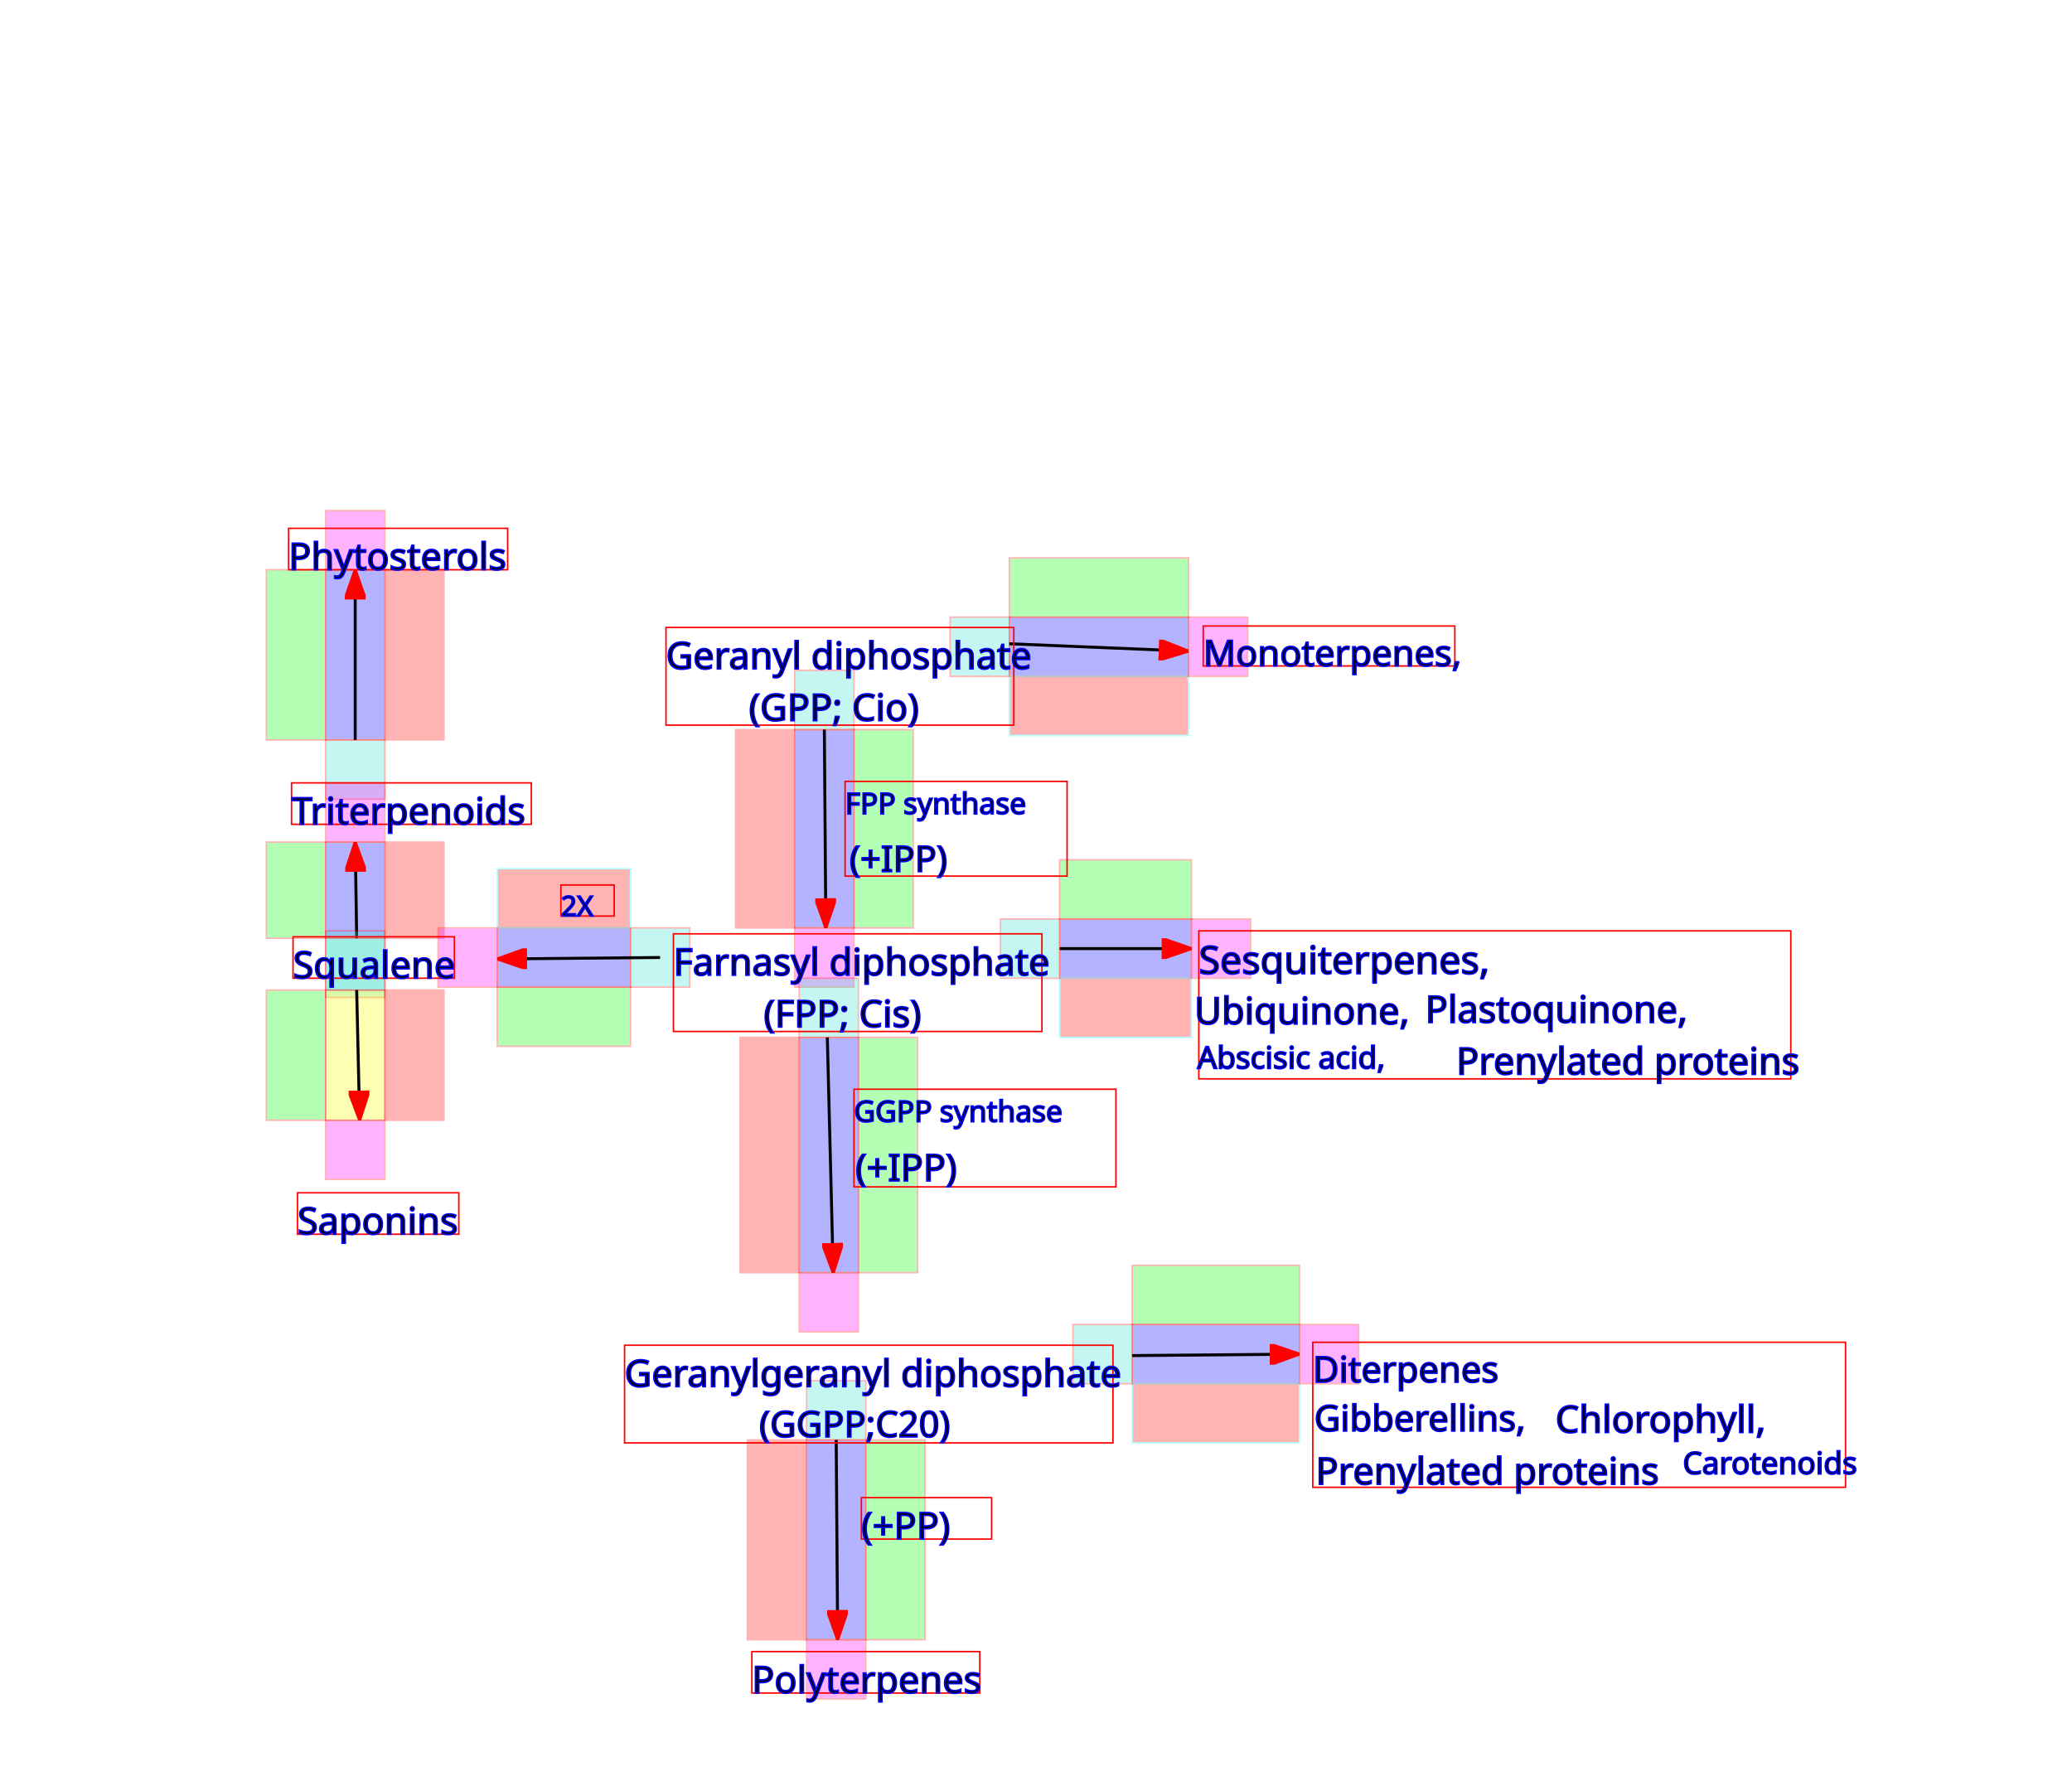
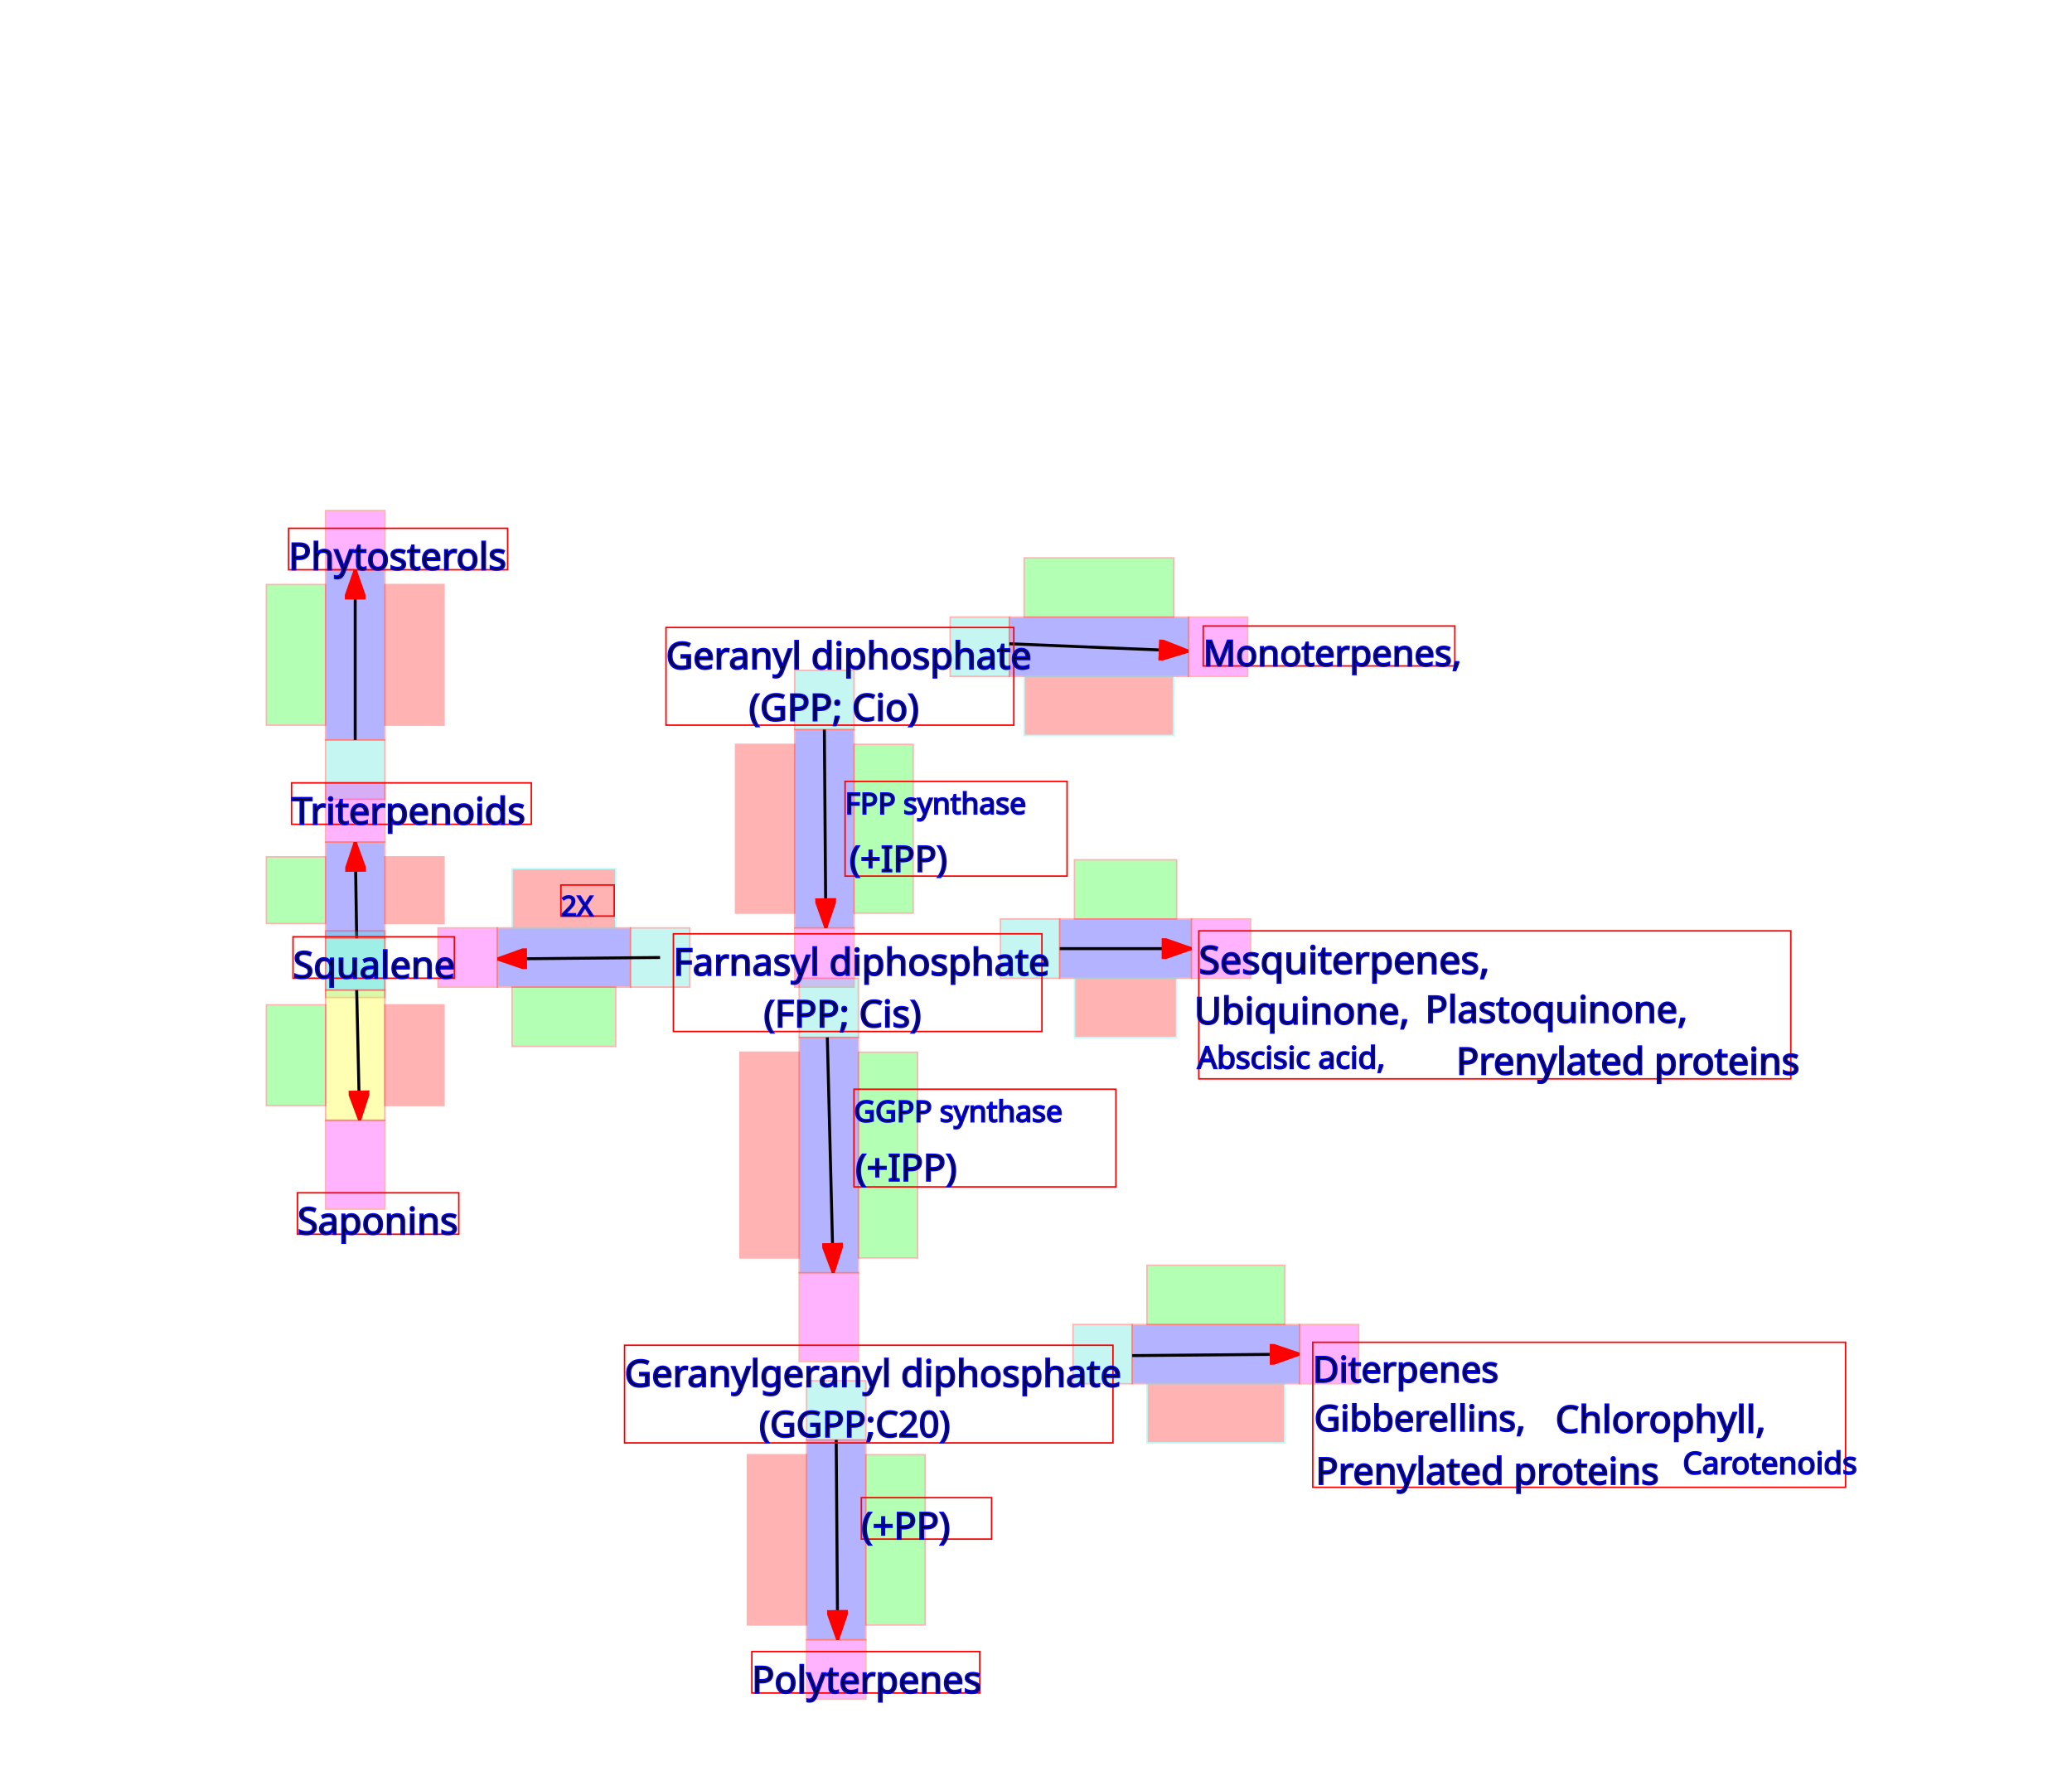
<svg xmlns="http://www.w3.org/2000/svg" width="1400.0" height="1200.0">
  <defs>
    <marker id="arrowhead" markerWidth="10.0" markerHeight="7.0" refX="10.0" refY="3.5" orient="auto">
      <polygon points="0 0, 10 3.5, 0 7" fill="red" stroke="red" stroke-width="1" />
    </marker>
  </defs>
  <g id="a" role="arrows">
    <g id="a0" role="arrow" orient="up">
      <rect role="bbox" position="core" x="220" width="40" y="385" height="115" stroke-width="1.0" stroke="red" fill="blue" opacity="0.3" />
      <rect role="bbox" position="front" x="220" width="40" y="345" height="40" stroke-width="1.0" stroke="red" fill="fuchsia" opacity="0.3" />
      <rect role="bbox" position="back" x="220" width="40" y="500" height="40" stroke-width="1.0" stroke="red" fill="turquoise" opacity="0.3" />
-       <rect role="bbox" position="left" x="180" width="40" y="385" height="115" stroke-width="1.0" stroke="red" fill="lime" opacity="0.3" />
-       <rect role="bbox" position="right" x="260" width="40" y="385" height="115" stroke-width="1.0" stroke="red" fill="red" opacity="0.3" />
+       <rect role="bbox" position="left" x="180" width="40" y="395" height="95" stroke-width="1.0" stroke="red" fill="lime" opacity="0.3" />
+       <rect role="bbox" position="right" x="260" width="40" y="395" height="95" stroke-width="1.0" stroke="red" fill="red" opacity="0.3" />
      <line orient="up" x1="240" y1="500" x2="240" y2="385" fill="none" stroke="black" stroke-width="2.0" marker-end="url(#arrowhead)" />
    </g>
    <g id="a1" role="arrow" orient="right">
      <rect role="bbox" position="core" x="682" width="121" y="417" height="40" stroke-width="1.0" stroke="red" fill="blue" opacity="0.3" />
      <rect role="bbox" position="front" x="803" width="40" y="417" height="40" stroke-width="1.0" stroke="red" fill="fuchsia" opacity="0.3" />
      <rect role="bbox" position="back" x="642" width="40" y="417" height="40" stroke-width="1.0" stroke="red" fill="turquoise" opacity="0.3" />
-       <rect role="bbox" position="left" x="682" width="121" y="377" height="40" stroke-width="1.0" stroke="red" fill="lime" opacity="0.3" />
-       <rect role="bbox" position="right" x="682" width="121" y="457" height="40" stroke-width="1.0" stroke="cyan" fill="red" opacity="0.3" />
+       <rect role="bbox" position="left" x="692" width="101" y="377" height="40" stroke-width="1.0" stroke="red" fill="lime" opacity="0.3" />
+       <rect role="bbox" position="right" x="692" width="101" y="457" height="40" stroke-width="1.0" stroke="cyan" fill="red" opacity="0.3" />
      <line orient="right" x1="682" y1="435" x2="803" y2="440" fill="none" stroke="black" stroke-width="2.0" marker-end="url(#arrowhead)" />
    </g>
    <g id="a2" role="arrow" orient="down">
      <rect role="bbox" position="core" x="537" width="40" y="493" height="134" stroke-width="1.0" stroke="red" fill="blue" opacity="0.3" />
      <rect role="bbox" position="front" x="537" width="40" y="627" height="40" stroke-width="1.0" stroke="red" fill="fuchsia" opacity="0.3" />
      <rect role="bbox" position="back" x="537" width="40" y="453" height="40" stroke-width="1.0" stroke="red" fill="turquoise" opacity="0.3" />
-       <rect role="bbox" position="left" x="577" width="40" y="493" height="134" stroke-width="1.0" stroke="red" fill="lime" opacity="0.3" />
-       <rect role="bbox" position="right" x="497" width="40" y="493" height="134" stroke-width="1.0" stroke="red" fill="red" opacity="0.3" />
+       <rect role="bbox" position="left" x="577" width="40" y="503" height="114" stroke-width="1.0" stroke="red" fill="lime" opacity="0.3" />
+       <rect role="bbox" position="right" x="497" width="40" y="503" height="114" stroke-width="1.0" stroke="red" fill="red" opacity="0.3" />
      <line orient="down" x1="557" y1="493" x2="558" y2="627" fill="none" stroke="black" stroke-width="2.0" marker-end="url(#arrowhead)" />
    </g>
    <g id="a3" role="arrow" orient="up">
      <rect role="bbox" position="core" x="220" width="40" y="569" height="65" stroke-width="1.0" stroke="red" fill="blue" opacity="0.3" />
      <rect role="bbox" position="front" x="220" width="40" y="529" height="40" stroke-width="1.0" stroke="red" fill="fuchsia" opacity="0.3" />
      <rect role="bbox" position="back" x="220" width="40" y="634" height="40" stroke-width="1.0" stroke="red" fill="turquoise" opacity="0.3" />
-       <rect role="bbox" position="left" x="180" width="40" y="569" height="65" stroke-width="1.0" stroke="red" fill="lime" opacity="0.3" />
-       <rect role="bbox" position="right" x="260" width="40" y="569" height="65" stroke-width="1.0" stroke="red" fill="red" opacity="0.3" />
+       <rect role="bbox" position="left" x="180" width="40" y="579" height="45" stroke-width="1.0" stroke="red" fill="lime" opacity="0.3" />
+       <rect role="bbox" position="right" x="260" width="40" y="579" height="45" stroke-width="1.0" stroke="red" fill="red" opacity="0.3" />
      <line orient="up" x1="241" y1="634" x2="240" y2="569" fill="none" stroke="black" stroke-width="2.0" marker-end="url(#arrowhead)" />
    </g>
    <g id="a4" role="arrow" orient="right">
      <rect role="bbox" position="core" x="716" width="89" y="621" height="40" stroke-width="1.0" stroke="red" fill="blue" opacity="0.3" />
      <rect role="bbox" position="front" x="805" width="40" y="621" height="40" stroke-width="1.0" stroke="red" fill="fuchsia" opacity="0.3" />
      <rect role="bbox" position="back" x="676" width="40" y="621" height="40" stroke-width="1.0" stroke="red" fill="turquoise" opacity="0.3" />
-       <rect role="bbox" position="left" x="716" width="89" y="581" height="40" stroke-width="1.0" stroke="red" fill="lime" opacity="0.3" />
-       <rect role="bbox" position="right" x="716" width="89" y="661" height="40" stroke-width="1.0" stroke="cyan" fill="red" opacity="0.3" />
+       <rect role="bbox" position="left" x="726" width="69" y="581" height="40" stroke-width="1.0" stroke="red" fill="lime" opacity="0.3" />
+       <rect role="bbox" position="right" x="726" width="69" y="661" height="40" stroke-width="1.0" stroke="cyan" fill="red" opacity="0.3" />
      <line orient="right" x1="716" y1="641" x2="805" y2="641" fill="none" stroke="black" stroke-width="2.0" marker-end="url(#arrowhead)" />
    </g>
    <g id="a5" role="arrow" orient="left">
      <rect role="bbox" position="core" x="336" width="90" y="627" height="40" stroke-width="1.0" stroke="red" fill="blue" opacity="0.3" />
      <rect role="bbox" position="front" x="296" width="40" y="627" height="40" stroke-width="1.0" stroke="red" fill="fuchsia" opacity="0.3" />
      <rect role="bbox" position="back" x="426" width="40" y="627" height="40" stroke-width="1.0" stroke="red" fill="turquoise" opacity="0.3" />
-       <rect role="bbox" position="left" x="336" width="90" y="667" height="40" stroke-width="1.0" stroke="red" fill="lime" opacity="0.3" />
-       <rect role="bbox" position="right" x="336" width="90" y="587" height="40" stroke-width="1.0" stroke="cyan" fill="red" opacity="0.3" />
+       <rect role="bbox" position="left" x="346" width="70" y="667" height="40" stroke-width="1.0" stroke="red" fill="lime" opacity="0.3" />
+       <rect role="bbox" position="right" x="346" width="70" y="587" height="40" stroke-width="1.0" stroke="cyan" fill="red" opacity="0.3" />
      <line orient="left" x1="446" y1="647" x2="336" y2="648" fill="none" stroke="black" stroke-width="2.0" marker-end="url(#arrowhead)" />
    </g>
    <g id="a6" role="arrow" orient="down">
      <rect role="bbox" position="core" x="220" width="40" y="669" height="88" stroke-width="1.0" stroke="red" fill="yellow" opacity="0.3" />
-       <rect role="bbox" position="front" x="220" width="40" y="757" height="40" stroke-width="1.0" stroke="red" fill="fuchsia" opacity="0.3" />
+       <rect role="bbox" position="front" x="220" width="40" y="757" height="60" stroke-width="1.0" stroke="red" fill="fuchsia" opacity="0.3" />
      <rect role="bbox" position="back" x="220" width="40" y="629" height="40" stroke-width="1.0" stroke="red" fill="turquoise" opacity="0.3" />
-       <rect role="bbox" position="left" x="180" width="40" y="669" height="88" stroke-width="1.0" stroke="red" fill="lime" opacity="0.3" />
-       <rect role="bbox" position="right" x="260" width="40" y="669" height="88" stroke-width="1.0" stroke="red" fill="red" opacity="0.3" />
+       <rect role="bbox" position="left" x="180" width="40" y="679" height="68" stroke-width="1.0" stroke="red" fill="lime" opacity="0.3" />
+       <rect role="bbox" position="right" x="260" width="40" y="679" height="68" stroke-width="1.0" stroke="red" fill="red" opacity="0.3" />
      <line orient="down" x1="241" y1="669" x2="243" y2="757" fill="none" stroke="black" stroke-width="2.0" marker-end="url(#arrowhead)" />
    </g>
    <g id="a7" role="arrow" orient="down">
      <rect role="bbox" position="core" x="540" width="40" y="701" height="159" stroke-width="1.0" stroke="red" fill="blue" opacity="0.3" />
-       <rect role="bbox" position="front" x="540" width="40" y="860" height="40" stroke-width="1.0" stroke="red" fill="fuchsia" opacity="0.3" />
+       <rect role="bbox" position="front" x="540" width="40" y="860" height="60" stroke-width="1.0" stroke="red" fill="fuchsia" opacity="0.3" />
      <rect role="bbox" position="back" x="540" width="40" y="661" height="40" stroke-width="1.0" stroke="red" fill="turquoise" opacity="0.3" />
-       <rect role="bbox" position="left" x="580" width="40" y="701" height="159" stroke-width="1.0" stroke="red" fill="lime" opacity="0.3" />
-       <rect role="bbox" position="right" x="500" width="40" y="701" height="159" stroke-width="1.0" stroke="red" fill="red" opacity="0.3" />
+       <rect role="bbox" position="left" x="580" width="40" y="711" height="139" stroke-width="1.0" stroke="red" fill="lime" opacity="0.3" />
+       <rect role="bbox" position="right" x="500" width="40" y="711" height="139" stroke-width="1.0" stroke="red" fill="red" opacity="0.3" />
      <line orient="down" x1="559" y1="701" x2="563" y2="860" fill="none" stroke="black" stroke-width="2.0" marker-end="url(#arrowhead)" />
    </g>
    <g id="a8" role="arrow" orient="right">
      <rect role="bbox" position="core" x="765" width="113" y="895" height="40" stroke-width="1.0" stroke="red" fill="blue" opacity="0.3" />
      <rect role="bbox" position="front" x="878" width="40" y="895" height="40" stroke-width="1.0" stroke="red" fill="fuchsia" opacity="0.3" />
      <rect role="bbox" position="back" x="725" width="40" y="895" height="40" stroke-width="1.0" stroke="red" fill="turquoise" opacity="0.3" />
-       <rect role="bbox" position="left" x="765" width="113" y="855" height="40" stroke-width="1.0" stroke="red" fill="lime" opacity="0.3" />
-       <rect role="bbox" position="right" x="765" width="113" y="935" height="40" stroke-width="1.0" stroke="cyan" fill="red" opacity="0.3" />
+       <rect role="bbox" position="left" x="775" width="93" y="855" height="40" stroke-width="1.0" stroke="red" fill="lime" opacity="0.3" />
+       <rect role="bbox" position="right" x="775" width="93" y="935" height="40" stroke-width="1.0" stroke="cyan" fill="red" opacity="0.3" />
      <line orient="right" x1="765" y1="916" x2="878" y2="915" fill="none" stroke="black" stroke-width="2.0" marker-end="url(#arrowhead)" />
    </g>
    <g id="a9" role="arrow" orient="down">
      <rect role="bbox" position="core" x="545" width="40" y="973" height="135" stroke-width="1.0" stroke="red" fill="blue" opacity="0.3" />
      <rect role="bbox" position="front" x="545" width="40" y="1108" height="40" stroke-width="1.0" stroke="red" fill="fuchsia" opacity="0.3" />
      <rect role="bbox" position="back" x="545" width="40" y="933" height="40" stroke-width="1.0" stroke="red" fill="turquoise" opacity="0.3" />
-       <rect role="bbox" position="left" x="585" width="40" y="973" height="135" stroke-width="1.0" stroke="red" fill="lime" opacity="0.3" />
-       <rect role="bbox" position="right" x="505" width="40" y="973" height="135" stroke-width="1.0" stroke="red" fill="red" opacity="0.3" />
+       <rect role="bbox" position="left" x="585" width="40" y="983" height="115" stroke-width="1.0" stroke="red" fill="lime" opacity="0.3" />
+       <rect role="bbox" position="right" x="505" width="40" y="983" height="115" stroke-width="1.0" stroke="red" fill="red" opacity="0.3" />
      <line orient="down" x1="565" y1="973" x2="566" y2="1108" fill="none" stroke="black" stroke-width="2.0" marker-end="url(#arrowhead)" />
    </g>
  </g>
  <g id="t" foo="bar" role="texts">
    <g id="t0" role="text">
.           <rect role="bbox" x="195" width="148" y="357" height="28" stroke-width="1.0" stroke="red" fill="none" />
      <text x="195" y="385" font-size="25.2" stroke="blue" font-family="sans-serif">Phytosterols</text>
    </g>
    <g id="t1" role="text">
.           <rect role="bbox" x="197" width="162" y="529" height="28" stroke-width="1.0" stroke="red" fill="none" />
      <text x="197" y="557" font-size="25.2" stroke="blue" font-family="sans-serif">Triterpenoids</text>
    </g>
    <g id="t2" role="text">
.           <rect role="bbox" x="198" width="109" y="633" height="28" stroke-width="1.0" stroke="red" fill="none" />
      <text x="198" y="661" font-size="25.2" stroke="blue" font-family="sans-serif">Squalene</text>
    </g>
    <g id="t3" role="text">
.           <rect role="bbox" x="455" width="249" y="631" height="66" stroke-width="1.0" stroke="red" fill="none" />
      <text x="455" y="659" font-size="25.2" stroke="blue" font-family="sans-serif">Farnasyl diphosphate</text>
      <text x="516" y="694" font-size="25.2" stroke="blue" font-family="sans-serif">(FPP; Cis)</text>
    </g>
    <g id="t4" role="text">
.           <rect role="bbox" x="810" width="400" y="629" height="100" stroke-width="1.0" stroke="red" fill="none" />
      <text x="810" y="658" font-size="26.1" stroke="blue" font-family="sans-serif">Sesquiterpenes,</text>
      <text x="807" y="692" font-size="25.2" stroke="blue" font-family="sans-serif">Ubiquinone,</text>
      <text x="963" y="691" font-size="25.2" stroke="blue" font-family="sans-serif">Plastoquinone,</text>
      <text x="809" y="722" font-size="20.7" stroke="blue" font-family="sans-serif">Abscisic acid,</text>
      <text x="984" y="726" font-size="25.2" stroke="blue" font-family="sans-serif">Prenylated proteins</text>
    </g>
    <g id="t5" role="text">
.           <rect role="bbox" x="201" width="109" y="806" height="28" stroke-width="1.0" stroke="red" fill="none" />
      <text x="201" y="834" font-size="25.2" stroke="blue" font-family="sans-serif">Saponins</text>
    </g>
    <g id="t6" role="text">
.           <rect role="bbox" x="379" width="36" y="598" height="21" stroke-width="1.0" stroke="red" fill="none" />
      <text x="379" y="619" font-size="18.9" stroke="blue" font-family="sans-serif">2X</text>
    </g>
    <g id="t7" role="text">
.           <rect role="bbox" x="450" width="235" y="424" height="66" stroke-width="1.0" stroke="red" fill="none" />
      <text x="450" y="452" font-size="25.2" stroke="blue" font-family="sans-serif">Geranyl diphosphate</text>
      <text x="506" y="487" font-size="25.2" stroke="blue" font-family="sans-serif">(GPP; Cio)</text>
    </g>
    <g id="t8" role="text">
.           <rect role="bbox" x="813" width="170" y="423" height="27" stroke-width="1.0" stroke="red" fill="none" />
      <text x="813" y="450" font-size="24.3" stroke="blue" font-family="sans-serif">Monoterpenes,</text>
    </g>
    <g id="t9" role="text">
.           <rect role="bbox" x="571" width="150" y="528" height="64" stroke-width="1.0" stroke="red" fill="none" />
      <text x="571" y="550" font-size="19.8" stroke="blue" font-family="sans-serif">FPP synthase</text>
      <text x="574" y="589" font-size="24.3" stroke="blue" font-family="sans-serif">(+IPP)</text>
    </g>
    <g id="t10" role="text">
.           <rect role="bbox" x="577" width="177" y="736" height="66" stroke-width="1.0" stroke="red" fill="none" />
      <text x="577" y="758" font-size="19.8" stroke="blue" font-family="sans-serif">GGPP synthase</text>
      <text x="578" y="798" font-size="25.2" stroke="blue" font-family="sans-serif">(+IPP)</text>
    </g>
    <g id="t11" role="text">
.           <rect role="bbox" x="422" width="330" y="909" height="66" stroke-width="1.0" stroke="red" fill="none" />
      <text x="422" y="937" font-size="25.2" stroke="blue" font-family="sans-serif">Geranylgeranyl diphosphate</text>
      <text x="513" y="971" font-size="24.3" stroke="blue" font-family="sans-serif">(GGPP;C20)</text>
    </g>
    <g id="t12" role="text">
.           <rect role="bbox" x="887" width="360" y="907" height="98" stroke-width="1.0" stroke="red" fill="none" />
      <text x="887" y="934" font-size="24.3" stroke="blue" font-family="sans-serif">Diterpenes</text>
      <text x="888" y="967" font-size="24.3" stroke="blue" font-family="sans-serif">Gibberellins,</text>
      <text x="1051" y="968" font-size="25.2" stroke="blue" font-family="sans-serif">Chlorophyll,</text>
      <text x="889" y="1003" font-size="25.2" stroke="blue" font-family="sans-serif">Prenylated proteins</text>
      <text x="1137" y="996" font-size="20.7" stroke="blue" font-family="sans-serif">Carotenoids</text>
    </g>
    <g id="t13" role="text">
.           <rect role="bbox" x="582" width="88" y="1012" height="28" stroke-width="1.0" stroke="red" fill="none" />
      <text x="582" y="1040" font-size="25.2" stroke="blue" font-family="sans-serif">(+PP)</text>
    </g>
    <g id="t14" role="text">
.           <rect role="bbox" x="508" width="154" y="1116" height="28" stroke-width="1.0" stroke="red" fill="none" />
      <text x="508" y="1144" font-size="25.2" stroke="blue" font-family="sans-serif">Polyterpenes</text>
    </g>
  </g>
</svg>
